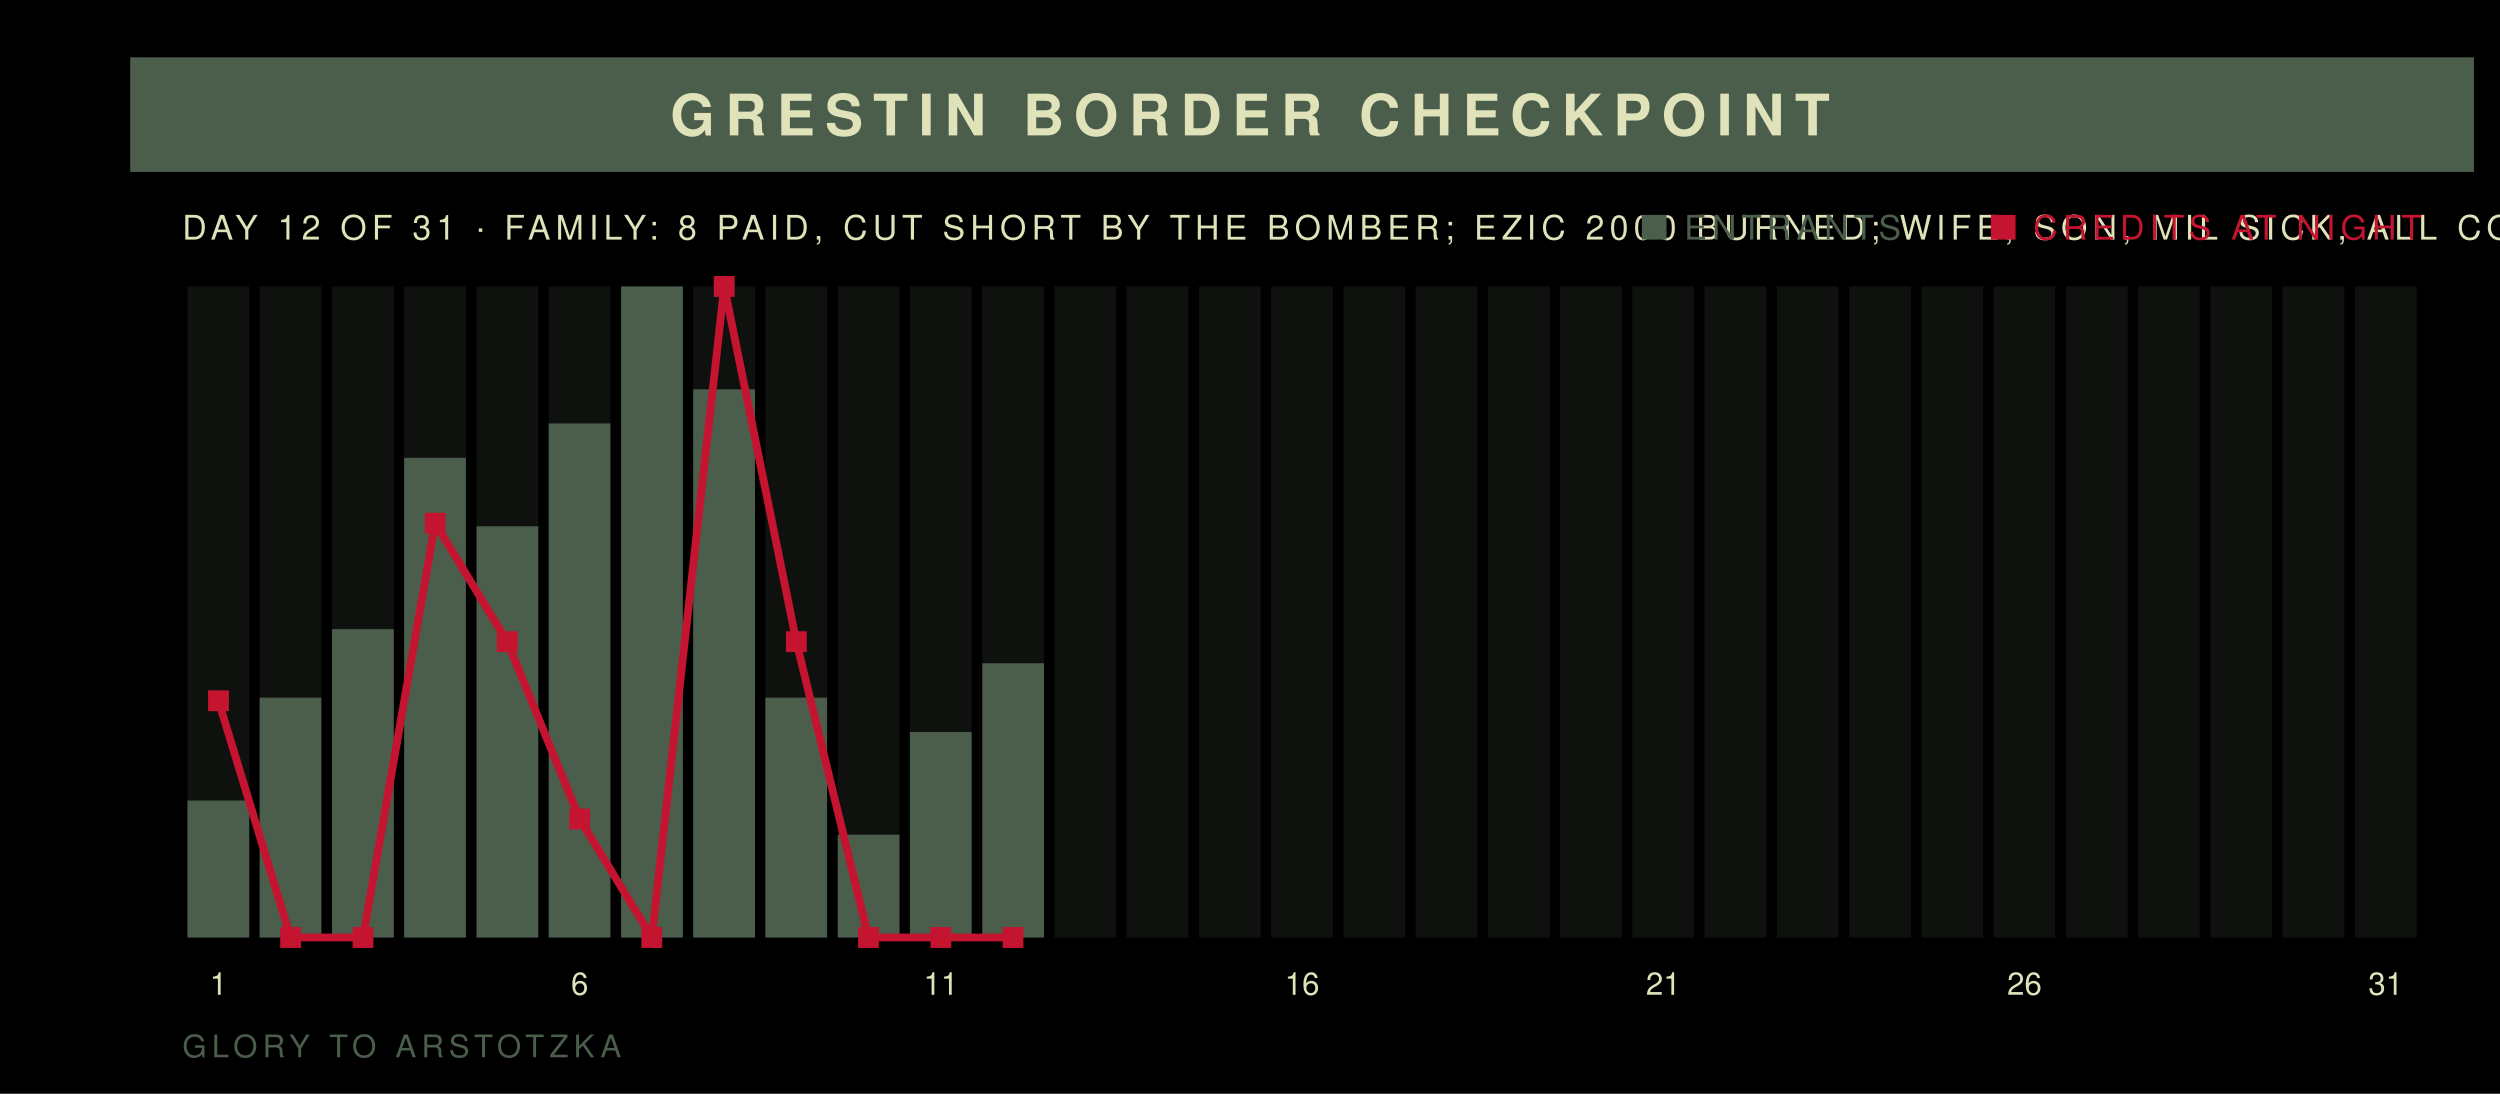
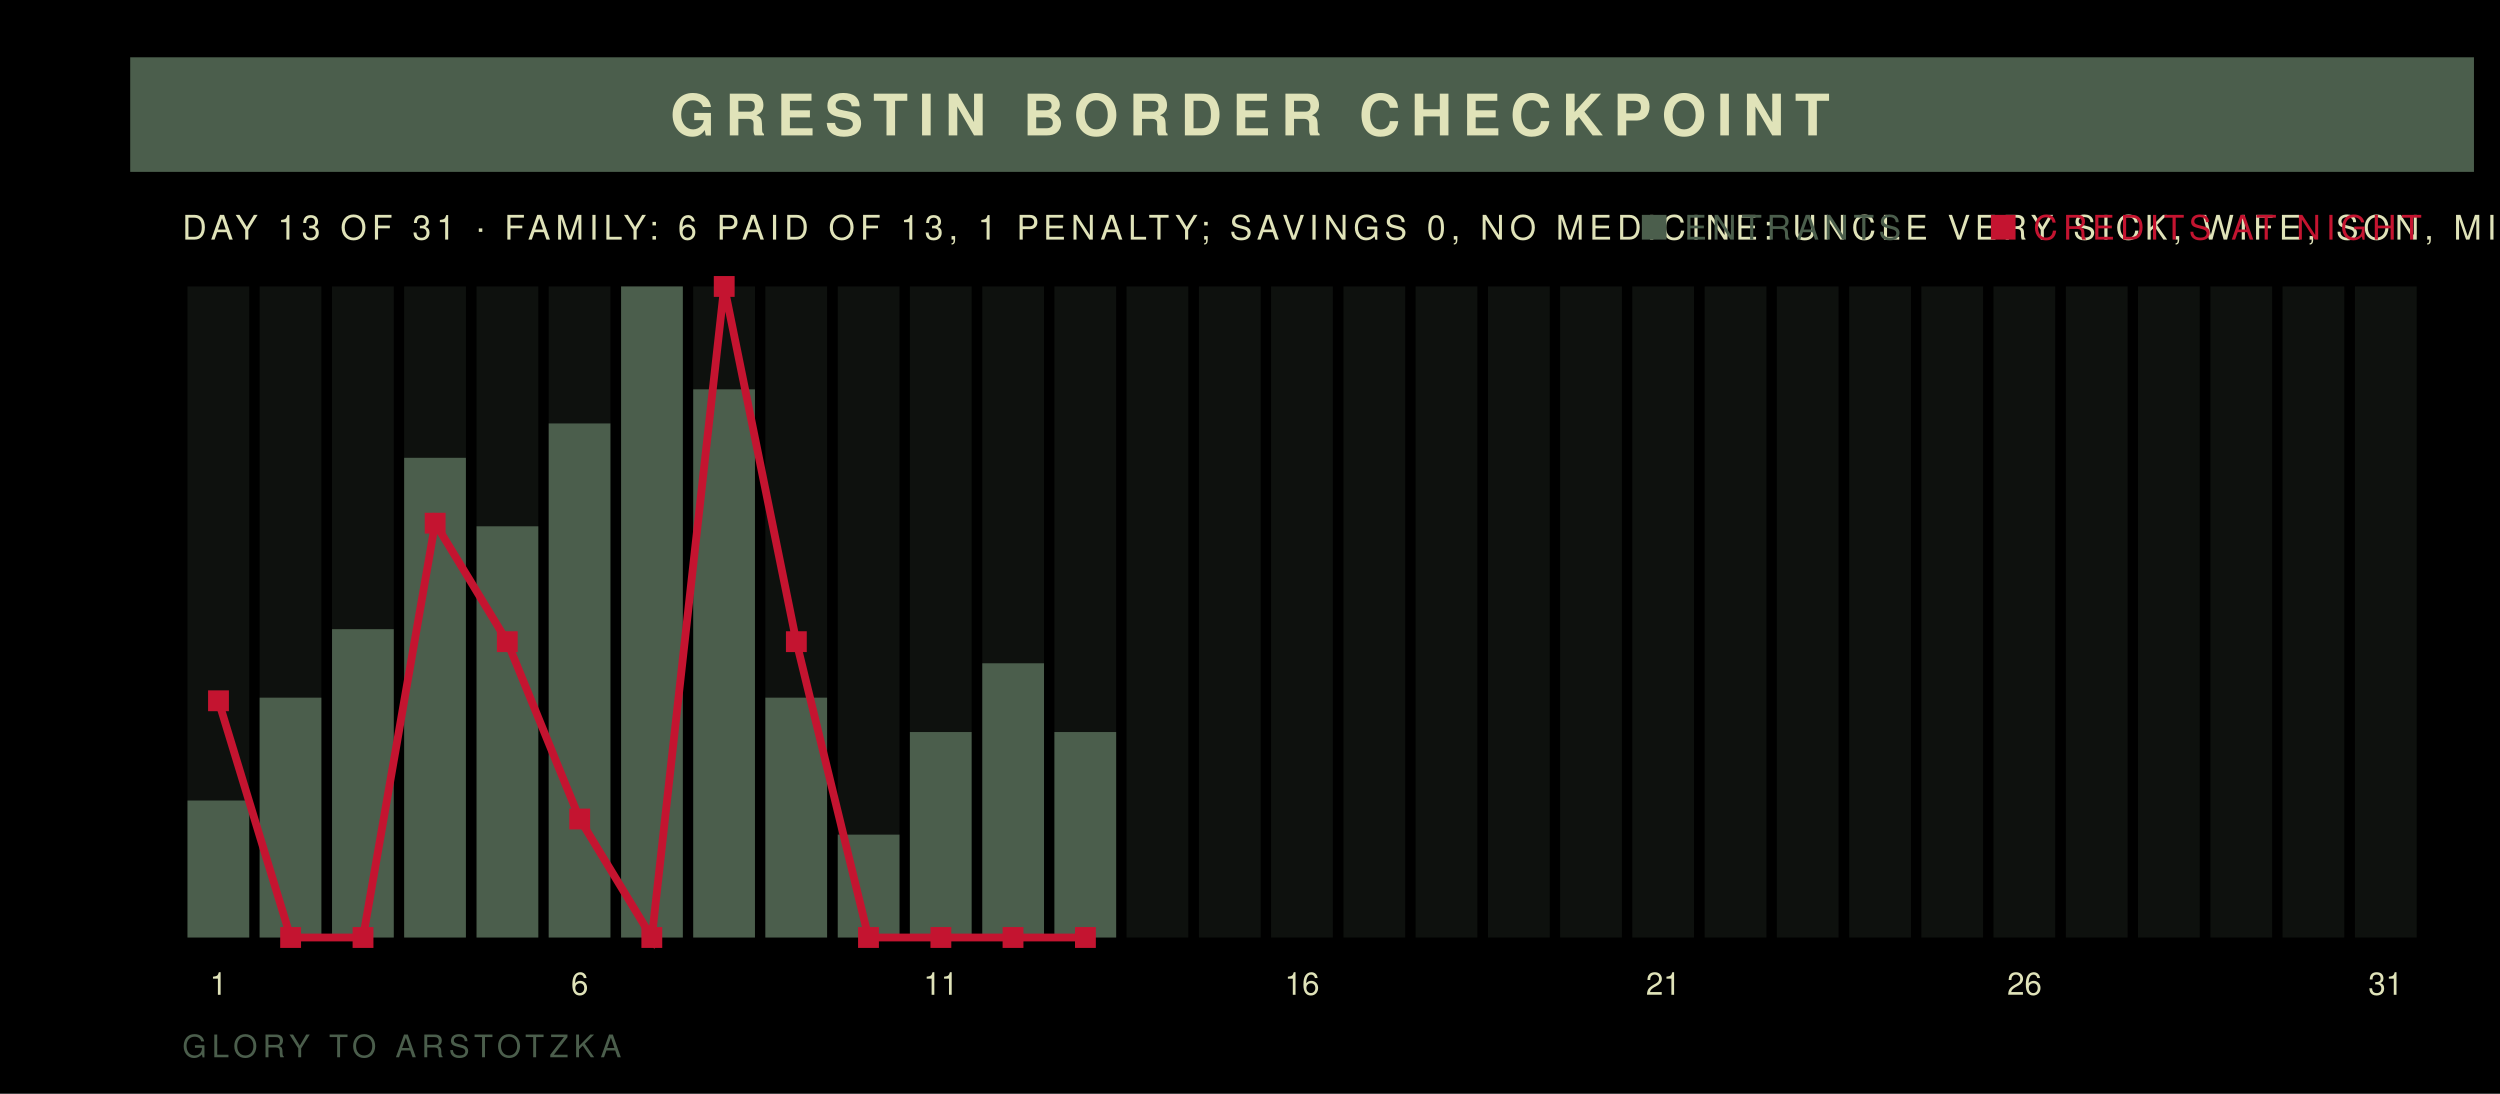
<svg xmlns="http://www.w3.org/2000/svg" width="960" height="420" viewBox="0 0 960 420" font-family="-apple-system, Helvetica, sans-serif">
  <rect width="960" height="420" fill="#000000" />
  <rect x="50" y="22" width="900" height="44" fill="#4b5e4c" />
  <text x="480.0" y="52" fill="#e0e3b9" font-size="22" font-weight="800" text-anchor="middle" letter-spacing="4">GRESTIN BORDER CHECKPOINT</text>
-   <text x="70" y="92" fill="#e0e3b9" font-size="13" letter-spacing="2">DAY 12 OF 31  ·  FAMILY: 8 PAID, CUT SHORT BY THE BOMBER; EZIC 2000 BURNED; WIFE, SON, MIL SICK, ALL COLD AND HUNGRY</text>
+   <text x="70" y="92" fill="#e0e3b9" font-size="13" letter-spacing="2">DAY 13 OF 31  ·  FAMILY: 6 PAID OF 13, 1 PENALTY; SAVINGS 0, NO MEDICINE: UNCLE VERY SICK, WIFE, SON, MIL SICK, ALL HUNGRY</text>
  <text x="930" y="92" fill="#c41430" font-size="13" text-anchor="end" letter-spacing="2">■ CREDITS AT NIGHT</text>
  <text x="730" y="92" fill="#4b5e4c" font-size="13" text-anchor="end" letter-spacing="2">■ ENTRANTS</text>
  <rect x="72.0" y="110" width="23.7" height="250" fill="#293229" opacity="0.35" />
  <text x="83.9" y="382" fill="#e0e3b9" font-size="12" text-anchor="middle">1</text>
  <rect x="99.7" y="110" width="23.7" height="250" fill="#293229" opacity="0.35" />
  <rect x="127.5" y="110" width="23.7" height="250" fill="#293229" opacity="0.35" />
  <rect x="155.2" y="110" width="23.7" height="250" fill="#293229" opacity="0.35" />
  <rect x="183.0" y="110" width="23.7" height="250" fill="#293229" opacity="0.35" />
  <rect x="210.7" y="110" width="23.7" height="250" fill="#293229" opacity="0.35" />
  <text x="222.6" y="382" fill="#e0e3b9" font-size="12" text-anchor="middle">6</text>
  <rect x="238.5" y="110" width="23.7" height="250" fill="#293229" opacity="0.35" />
  <rect x="266.2" y="110" width="23.7" height="250" fill="#293229" opacity="0.35" />
  <rect x="293.9" y="110" width="23.7" height="250" fill="#293229" opacity="0.35" />
  <rect x="321.7" y="110" width="23.7" height="250" fill="#293229" opacity="0.35" />
  <rect x="349.4" y="110" width="23.7" height="250" fill="#293229" opacity="0.35" />
  <text x="361.3" y="382" fill="#e0e3b9" font-size="12" text-anchor="middle">11</text>
  <rect x="377.2" y="110" width="23.7" height="250" fill="#293229" opacity="0.35" />
  <rect x="404.9" y="110" width="23.7" height="250" fill="#293229" opacity="0.35" />
  <rect x="432.6" y="110" width="23.7" height="250" fill="#293229" opacity="0.35" />
  <rect x="460.4" y="110" width="23.7" height="250" fill="#293229" opacity="0.35" />
  <rect x="488.1" y="110" width="23.7" height="250" fill="#293229" opacity="0.35" />
  <text x="500.0" y="382" fill="#e0e3b9" font-size="12" text-anchor="middle">16</text>
  <rect x="515.9" y="110" width="23.7" height="250" fill="#293229" opacity="0.35" />
  <rect x="543.6" y="110" width="23.7" height="250" fill="#293229" opacity="0.35" />
  <rect x="571.4" y="110" width="23.7" height="250" fill="#293229" opacity="0.35" />
  <rect x="599.1" y="110" width="23.7" height="250" fill="#293229" opacity="0.35" />
  <rect x="626.8" y="110" width="23.7" height="250" fill="#293229" opacity="0.35" />
  <text x="638.7" y="382" fill="#e0e3b9" font-size="12" text-anchor="middle">21</text>
  <rect x="654.6" y="110" width="23.7" height="250" fill="#293229" opacity="0.35" />
  <rect x="682.3" y="110" width="23.7" height="250" fill="#293229" opacity="0.35" />
  <rect x="710.1" y="110" width="23.7" height="250" fill="#293229" opacity="0.35" />
  <rect x="737.8" y="110" width="23.7" height="250" fill="#293229" opacity="0.35" />
  <rect x="765.5" y="110" width="23.7" height="250" fill="#293229" opacity="0.35" />
  <text x="777.4" y="382" fill="#e0e3b9" font-size="12" text-anchor="middle">26</text>
  <rect x="793.3" y="110" width="23.7" height="250" fill="#293229" opacity="0.35" />
  <rect x="821.0" y="110" width="23.7" height="250" fill="#293229" opacity="0.35" />
  <rect x="848.8" y="110" width="23.7" height="250" fill="#293229" opacity="0.35" />
  <rect x="876.5" y="110" width="23.7" height="250" fill="#293229" opacity="0.35" />
  <rect x="904.3" y="110" width="23.7" height="250" fill="#293229" opacity="0.35" />
  <text x="916.1" y="382" fill="#e0e3b9" font-size="12" text-anchor="middle">31</text>
  <rect x="72.0" y="307.4" width="23.7" height="52.6" fill="#4b5e4c" />
  <rect x="99.7" y="267.9" width="23.7" height="92.1" fill="#4b5e4c" />
  <rect x="127.5" y="241.6" width="23.7" height="118.4" fill="#4b5e4c" />
  <rect x="155.2" y="175.8" width="23.7" height="184.2" fill="#4b5e4c" />
  <rect x="183.0" y="202.1" width="23.7" height="157.9" fill="#4b5e4c" />
  <rect x="210.7" y="162.6" width="23.7" height="197.4" fill="#4b5e4c" />
  <rect x="238.5" y="110.0" width="23.7" height="250.0" fill="#4b5e4c" />
  <rect x="266.2" y="149.5" width="23.7" height="210.5" fill="#4b5e4c" />
  <rect x="293.9" y="267.9" width="23.7" height="92.1" fill="#4b5e4c" />
  <rect x="321.7" y="320.5" width="23.7" height="39.5" fill="#4b5e4c" />
  <rect x="349.4" y="281.1" width="23.7" height="78.9" fill="#4b5e4c" />
  <rect x="377.2" y="254.7" width="23.7" height="105.3" fill="#4b5e4c" />
-   <polyline points="83.9,269.1 111.6,360.0 139.4,360.0 167.1,200.9 194.8,246.4 222.6,314.5 250.3,360.0 278.1,110.0 305.8,246.4 333.5,360.0 361.3,360.0 389.0,360.0" fill="none" stroke="#c41430" stroke-width="3" />
+   <rect x="404.9" y="281.1" width="23.7" height="78.9" fill="#4b5e4c" />
+   <polyline points="83.9,269.1 111.6,360.0 139.4,360.0 167.1,200.9 194.8,246.4 222.6,314.5 250.3,360.0 278.1,110.0 305.8,246.4 333.5,360.0 361.3,360.0 389.0,360.0 416.8,360.0" fill="none" stroke="#c41430" stroke-width="3" />
  <rect x="79.9" y="265.1" width="8" height="8" fill="#c41430" />
  <rect x="107.6" y="356.0" width="8" height="8" fill="#c41430" />
  <rect x="135.4" y="356.0" width="8" height="8" fill="#c41430" />
  <rect x="163.1" y="196.9" width="8" height="8" fill="#c41430" />
  <rect x="190.8" y="242.4" width="8" height="8" fill="#c41430" />
  <rect x="218.6" y="310.5" width="8" height="8" fill="#c41430" />
  <rect x="246.3" y="356.0" width="8" height="8" fill="#c41430" />
  <rect x="274.1" y="106.0" width="8" height="8" fill="#c41430" />
  <rect x="301.8" y="242.4" width="8" height="8" fill="#c41430" />
  <rect x="329.5" y="356.0" width="8" height="8" fill="#c41430" />
  <rect x="357.3" y="356.0" width="8" height="8" fill="#c41430" />
  <rect x="385.0" y="356.0" width="8" height="8" fill="#c41430" />
+   <rect x="412.8" y="356.0" width="8" height="8" fill="#c41430" />
  <text x="70" y="406" fill="#4b5e4c" font-size="12" letter-spacing="2">GLORY TO ARSTOTZKA</text>
</svg>
